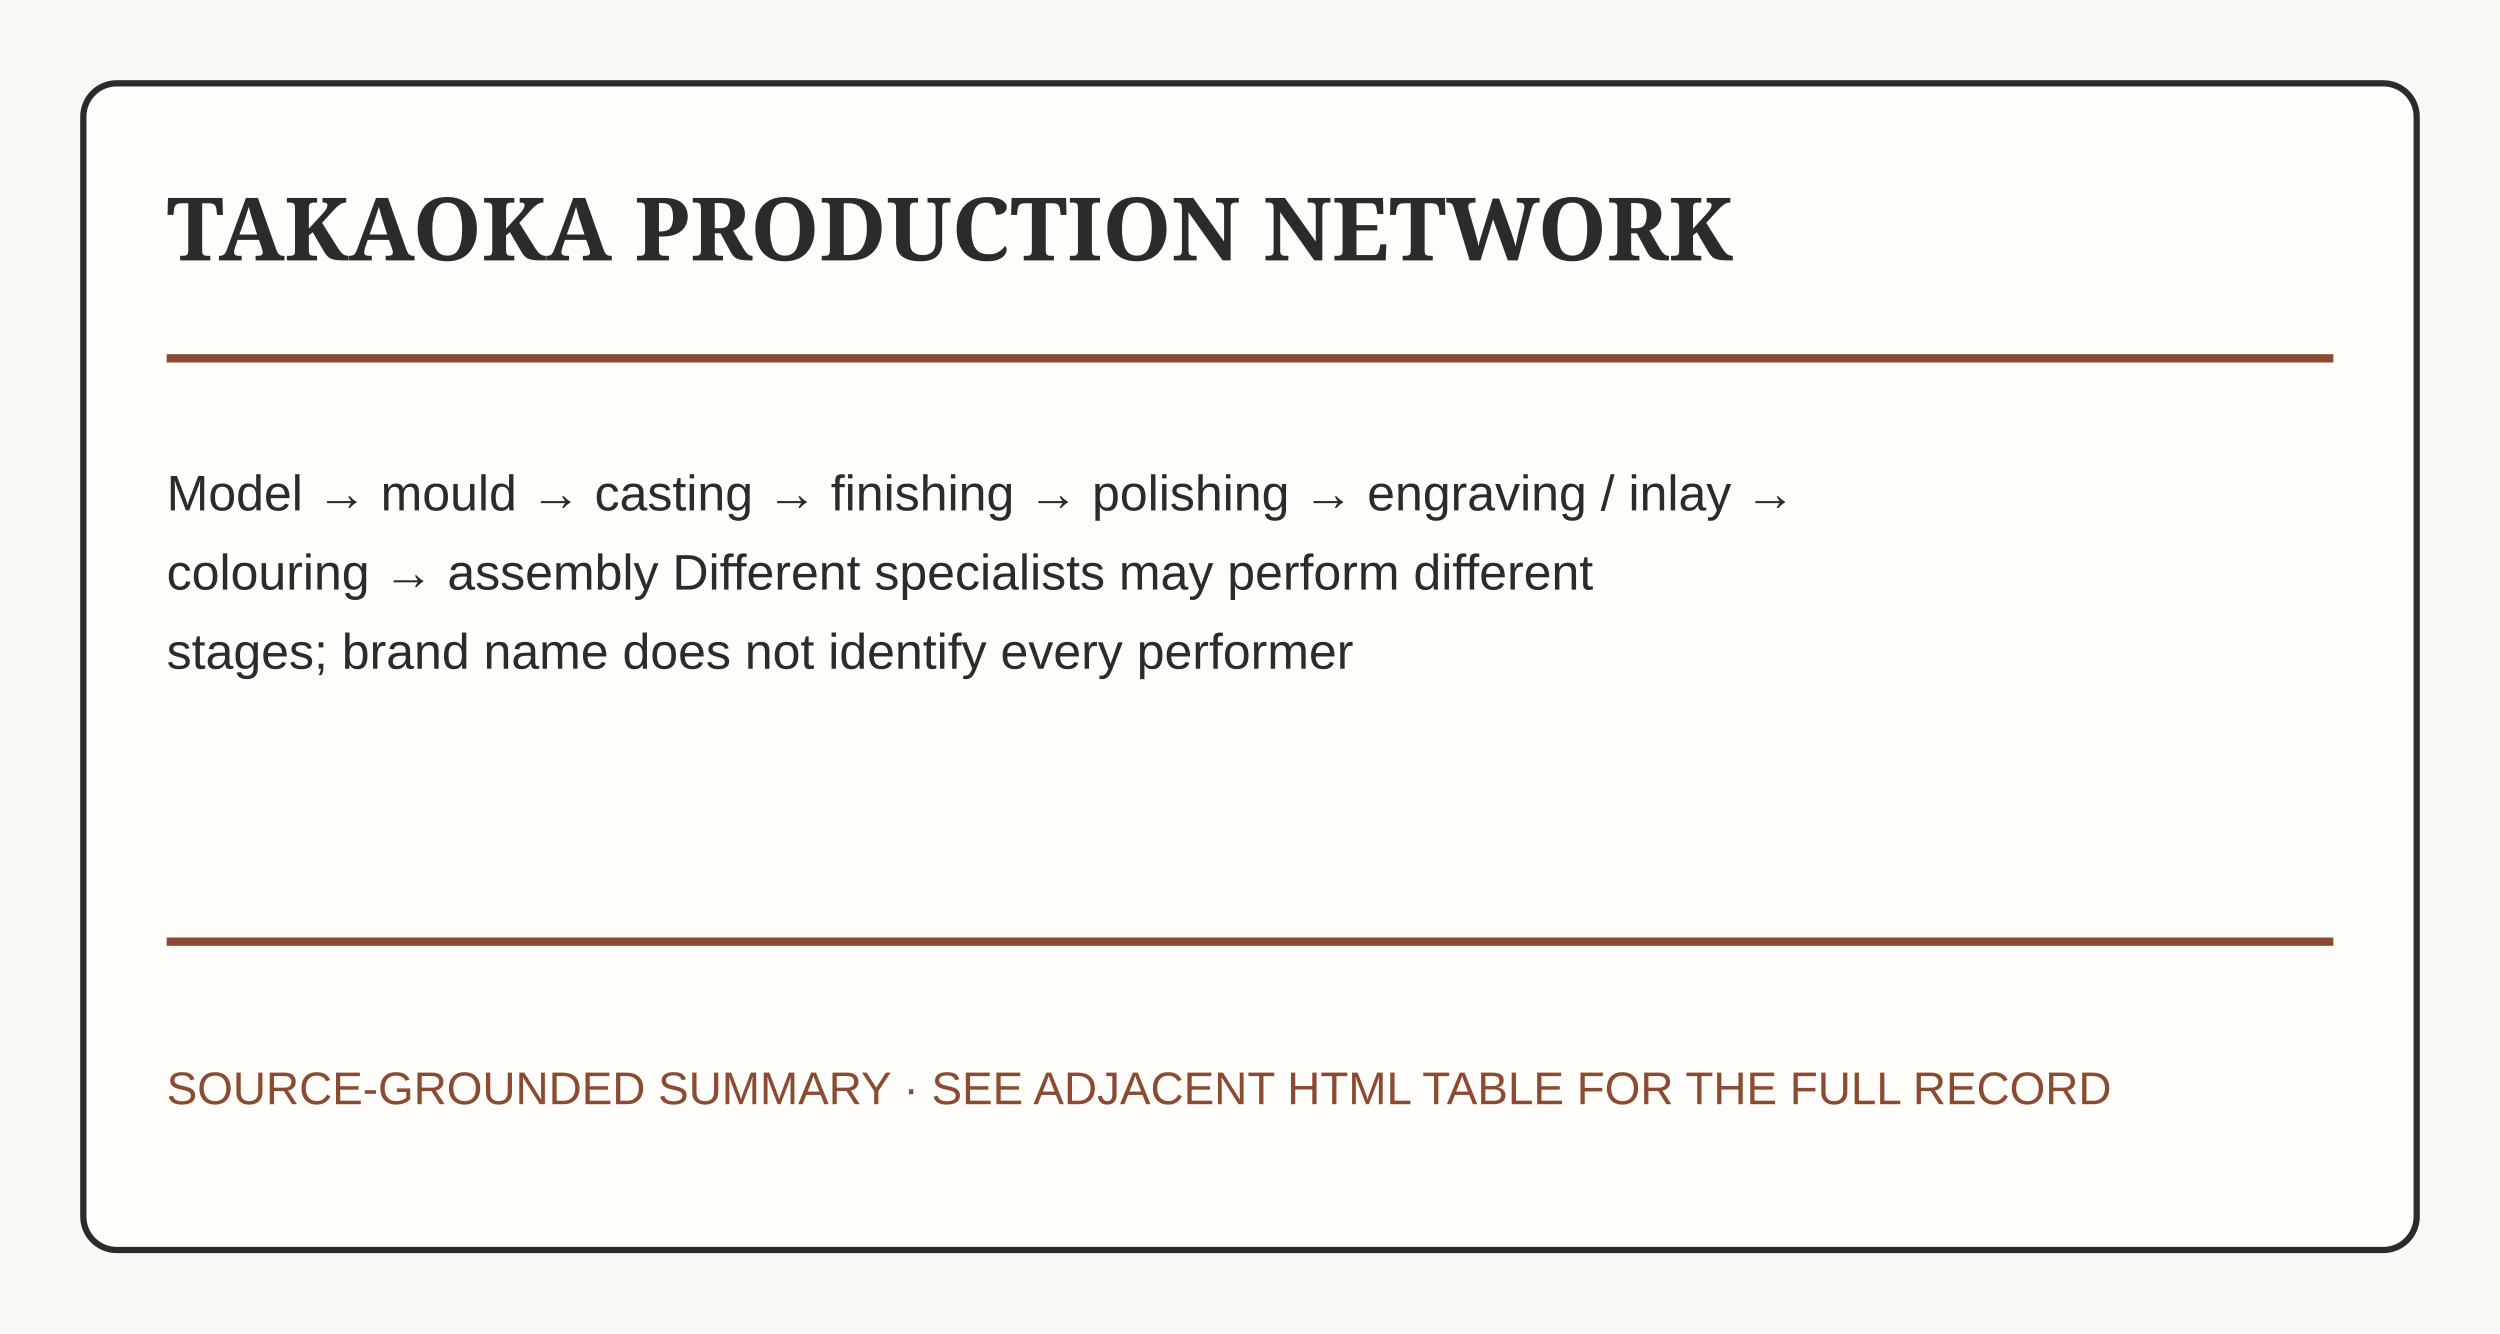
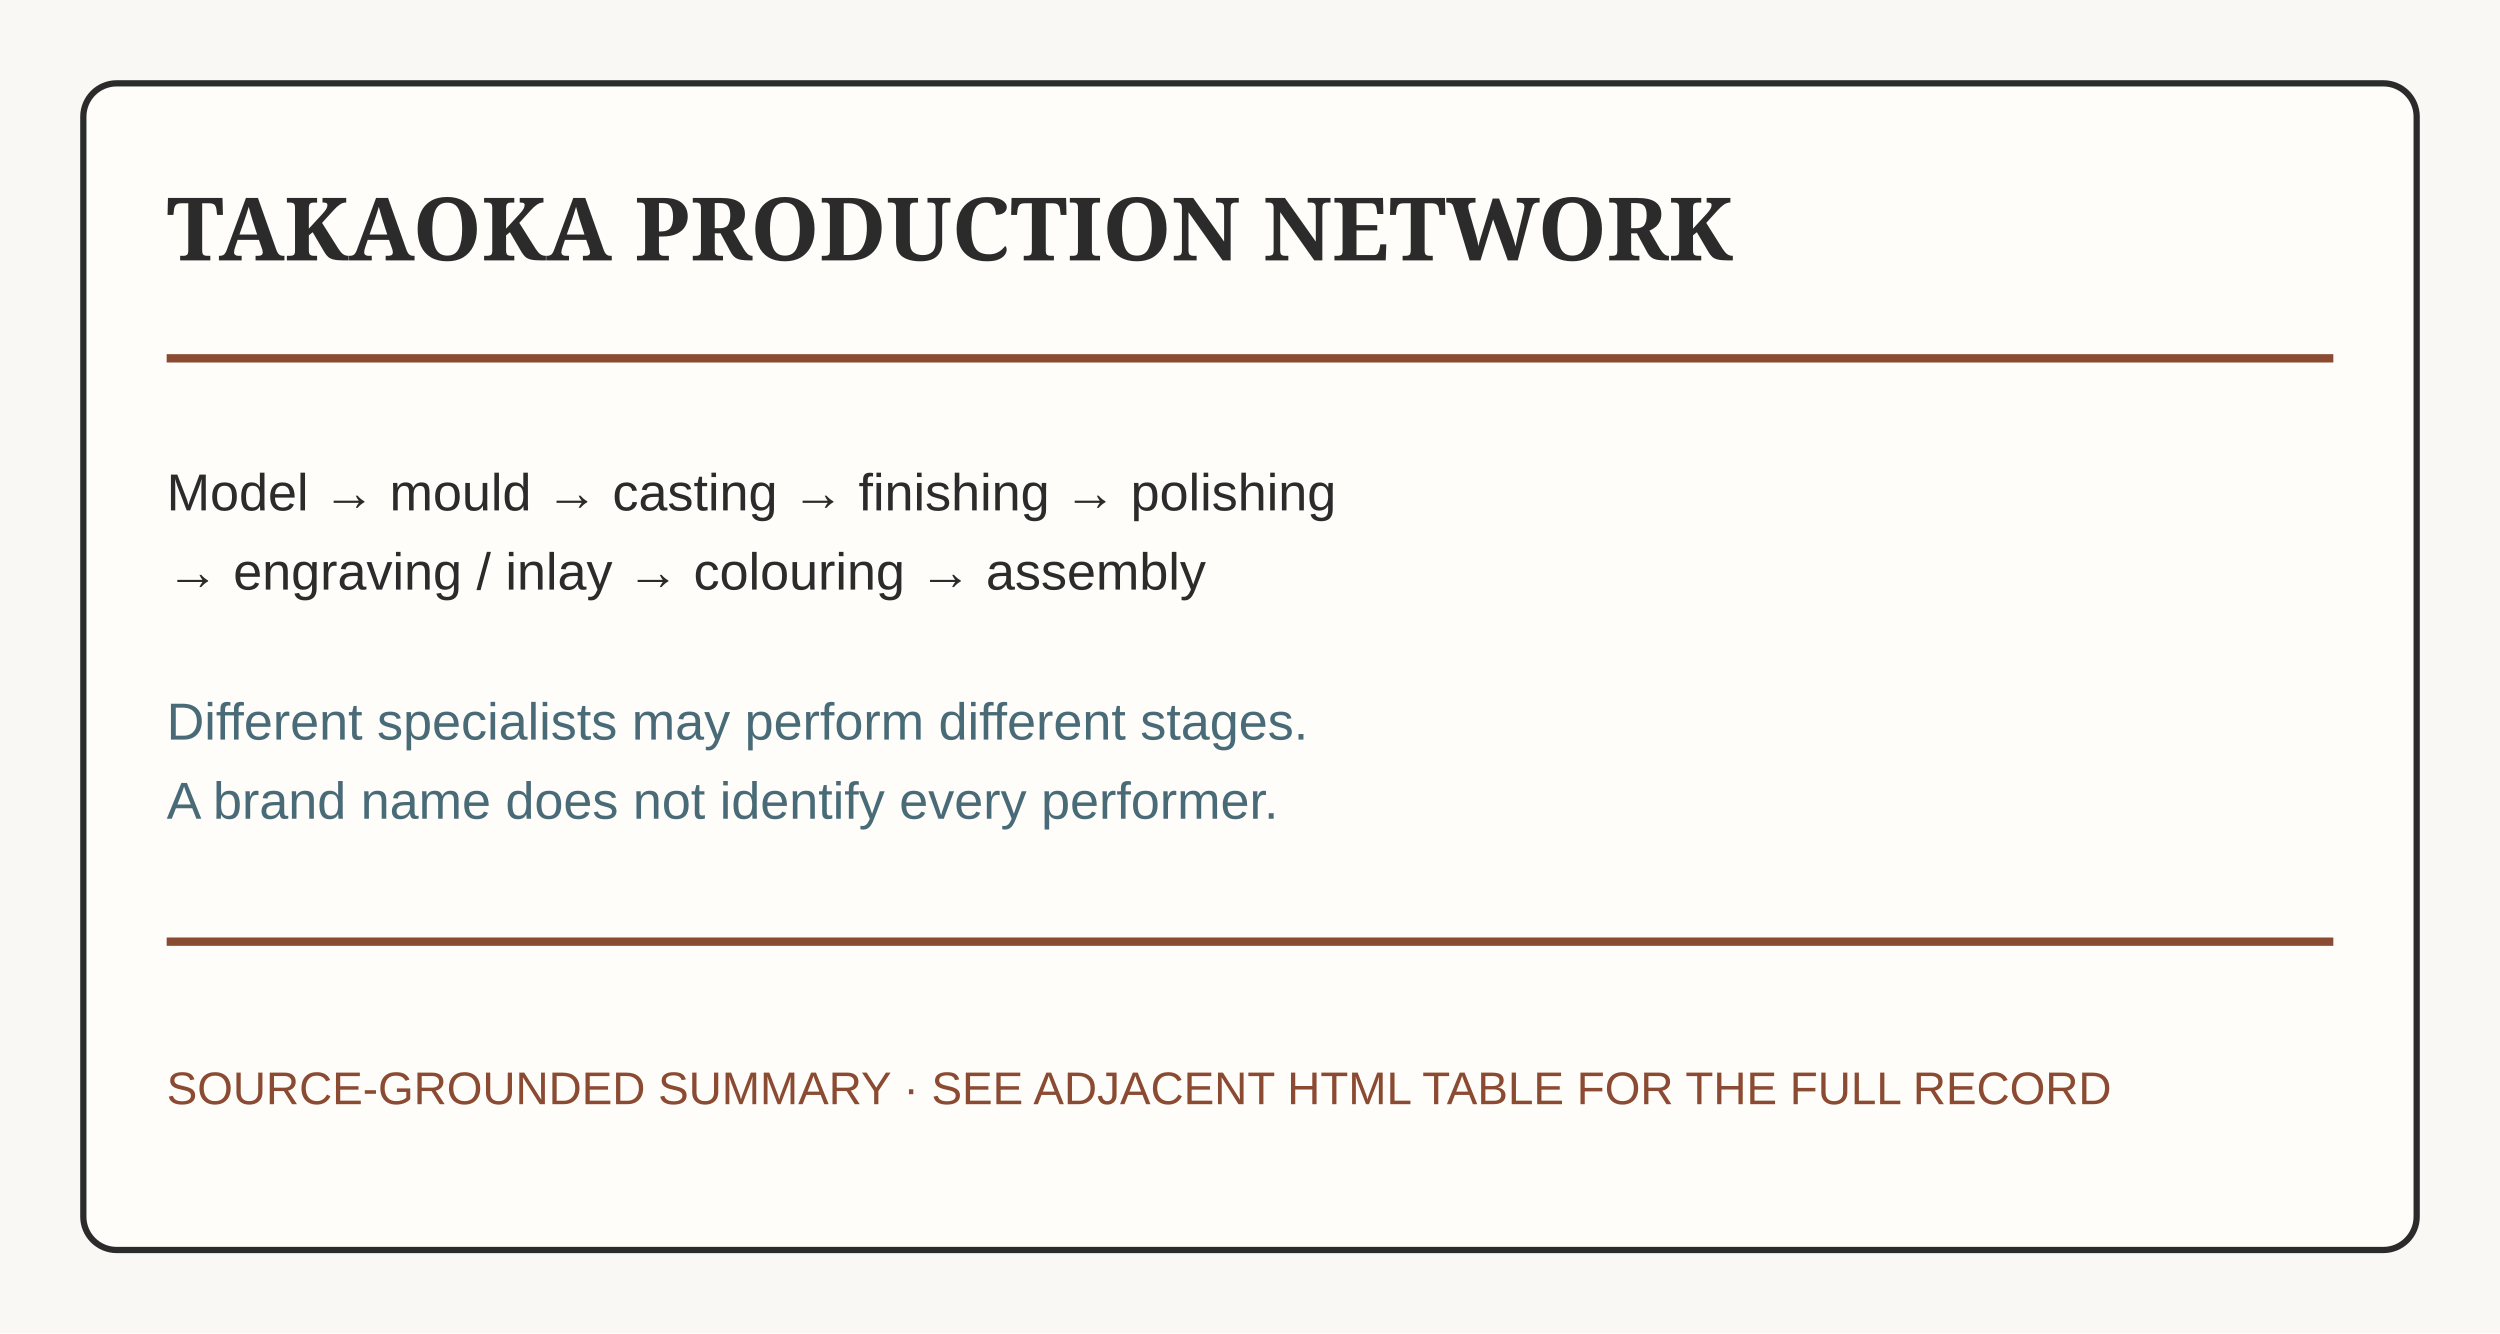
<svg xmlns="http://www.w3.org/2000/svg" viewBox="0 0 1200 640" role="img" aria-labelledby="title desc">
  <rect width="1200" height="640" fill="#faf8f4" />
  <rect x="40" y="40" width="1120" height="560" rx="16" fill="#fffdf9" stroke="#2b2b2b" stroke-width="3" />
  <path d="M80 172H1120M80 452H1120" stroke="#8b4a32" stroke-width="4" />
  <text x="80" y="125" fill="#2b2b2b" font-family="Georgia, serif" font-size="42" font-weight="bold">TAKAOKA PRODUCTION NETWORK</text>
-   <text x="80" y="245" fill="#2b2b2b" font-family="Arial, sans-serif" font-size="24">Model → mould → casting → finishing → polishing → engraving / inlay →</text>
-   <text x="80" y="283" fill="#2b2b2b" font-family="Arial, sans-serif" font-size="24">colouring → assembly Different specialists may perform different</text>
-   <text x="80" y="321" fill="#2b2b2b" font-family="Arial, sans-serif" font-size="24">stages; brand name does not identify every performer</text>
+   <text x="80" y="245" fill="#2b2b2b" font-family="Arial, sans-serif" font-size="25">Model → mould → casting → finishing → polishing</text>
+   <text x="80" y="283" fill="#2b2b2b" font-family="Arial, sans-serif" font-size="25">→ engraving / inlay → colouring → assembly</text>
+   <text x="80" y="355" fill="#496b78" font-family="Arial, sans-serif" font-size="25">Different specialists may perform different stages.</text>
+   <text x="80" y="393" fill="#496b78" font-family="Arial, sans-serif" font-size="25">A brand name does not identify every performer.</text>
  <text x="80" y="530" fill="#8b4a32" font-family="Arial, sans-serif" font-size="22">SOURCE-GROUNDED SUMMARY · SEE ADJACENT HTML TABLE FOR THE FULL RECORD</text>
</svg>
